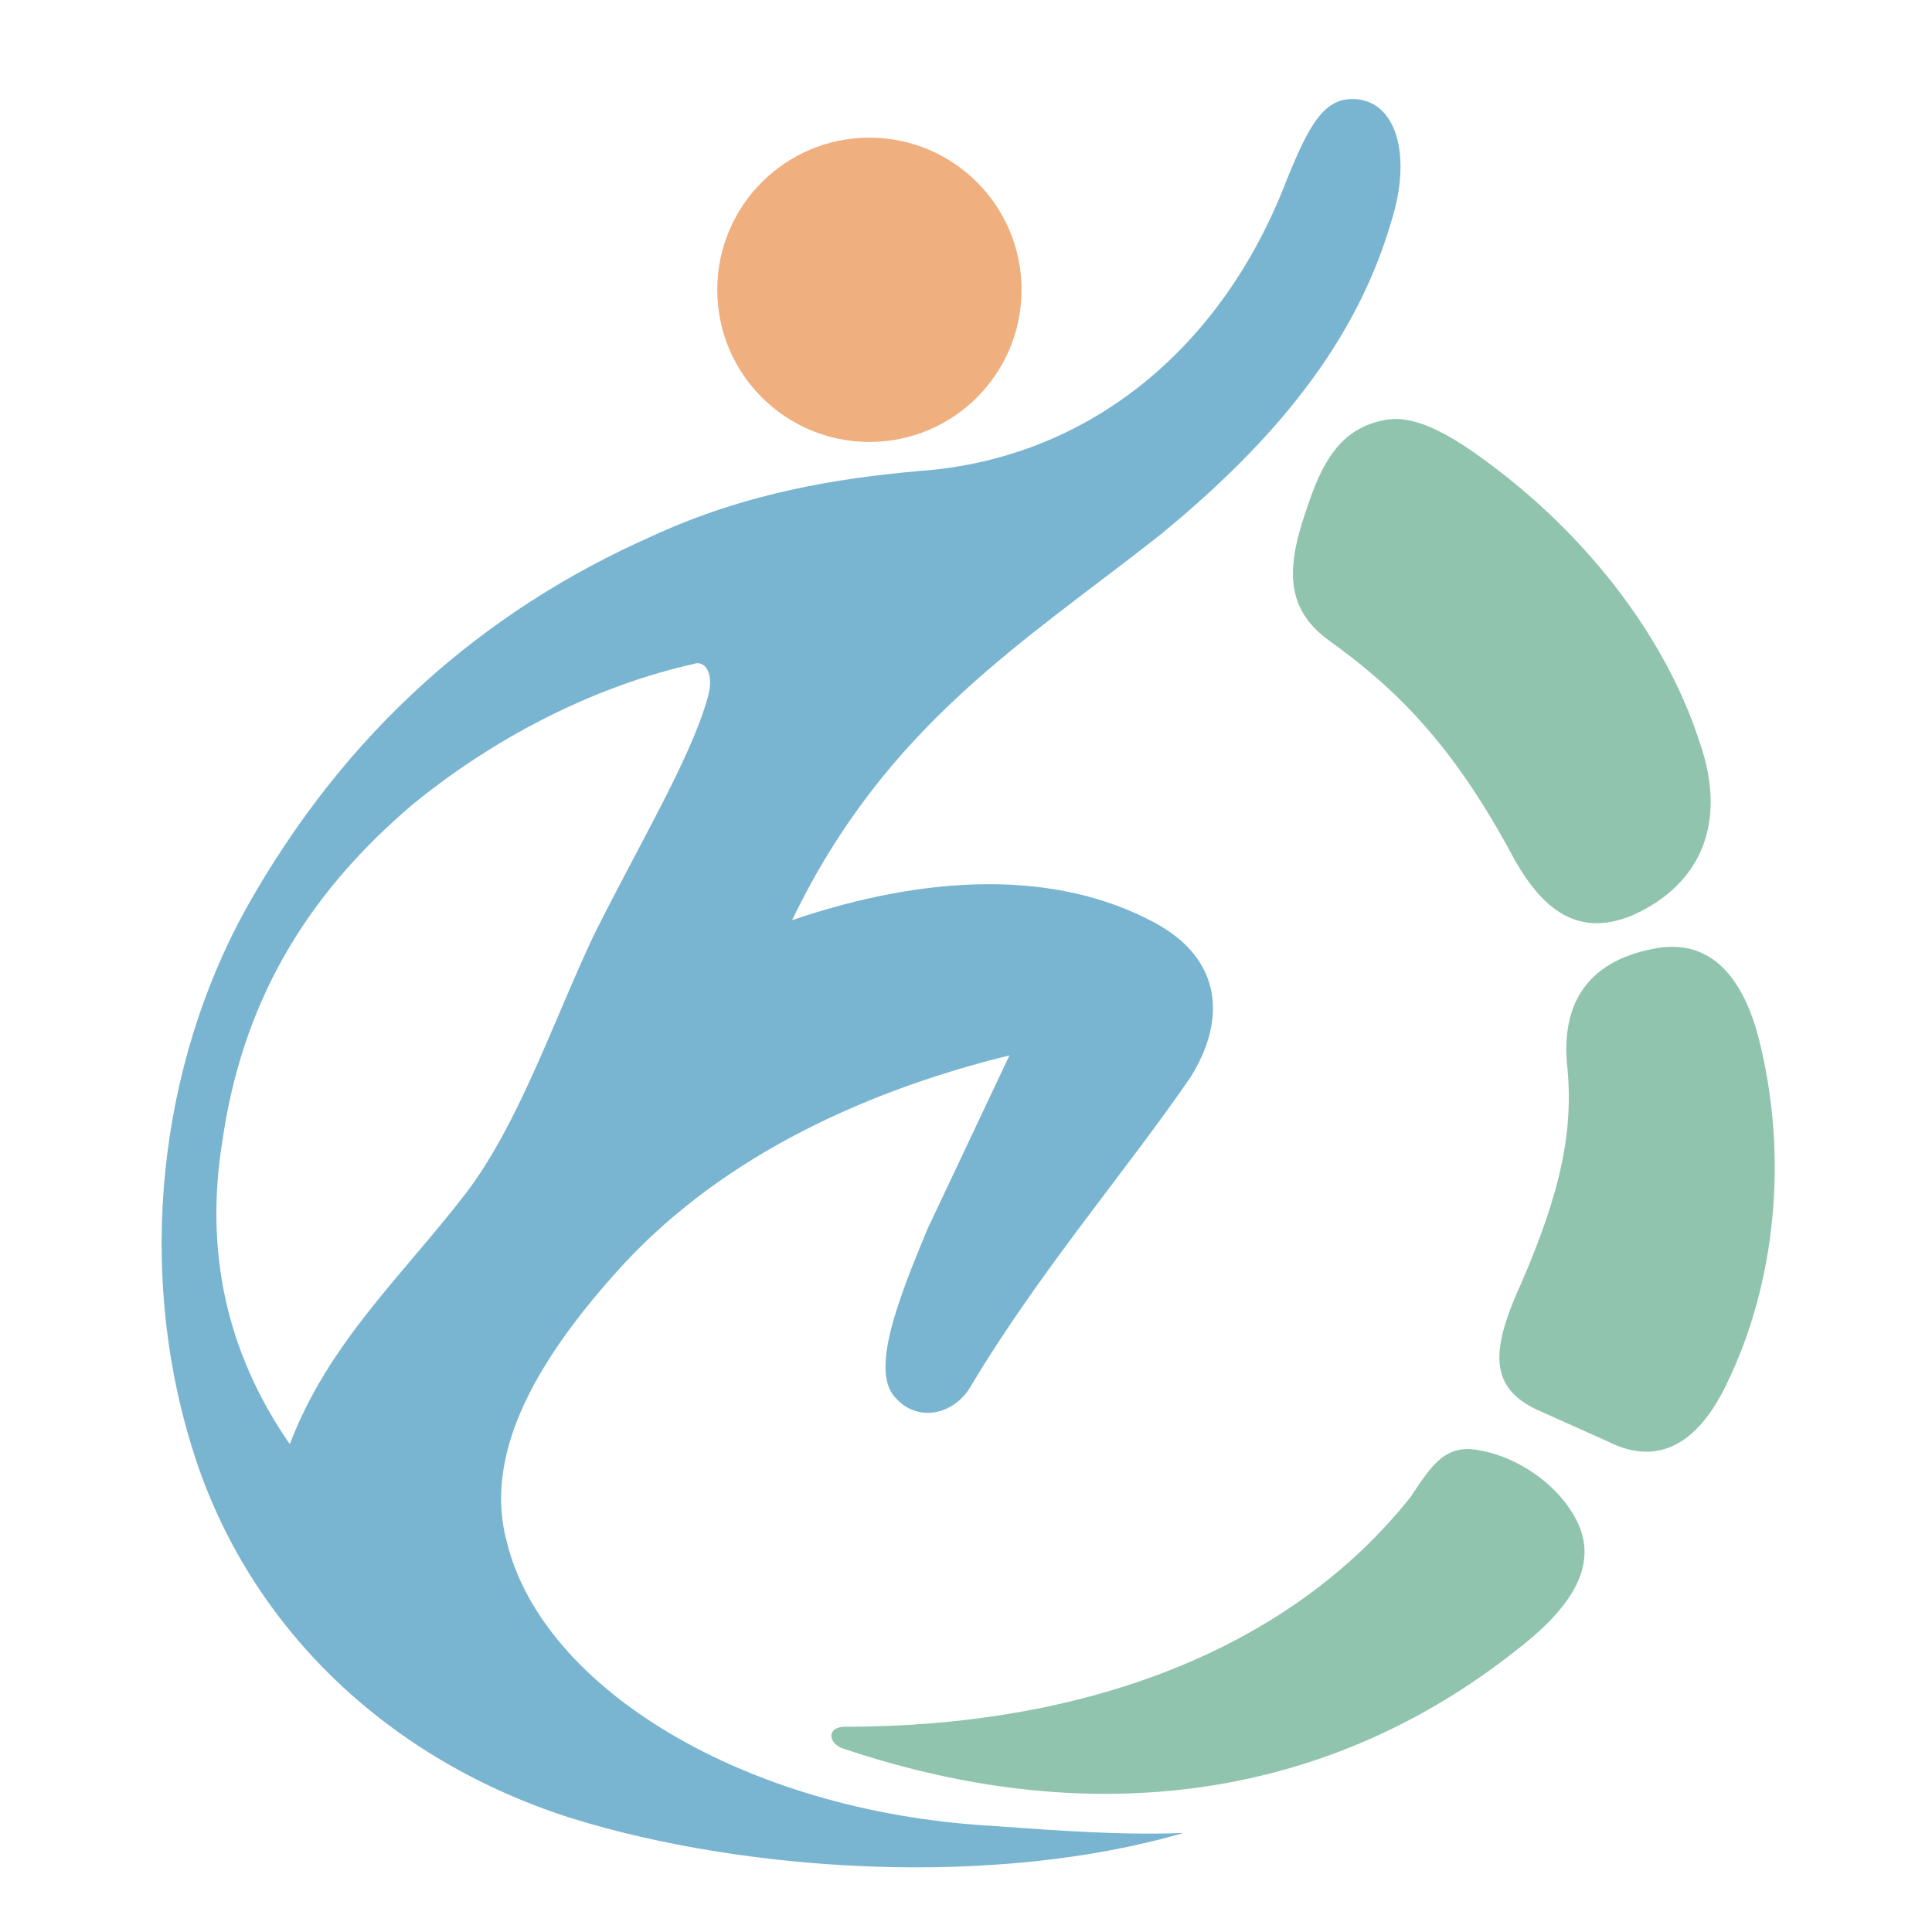
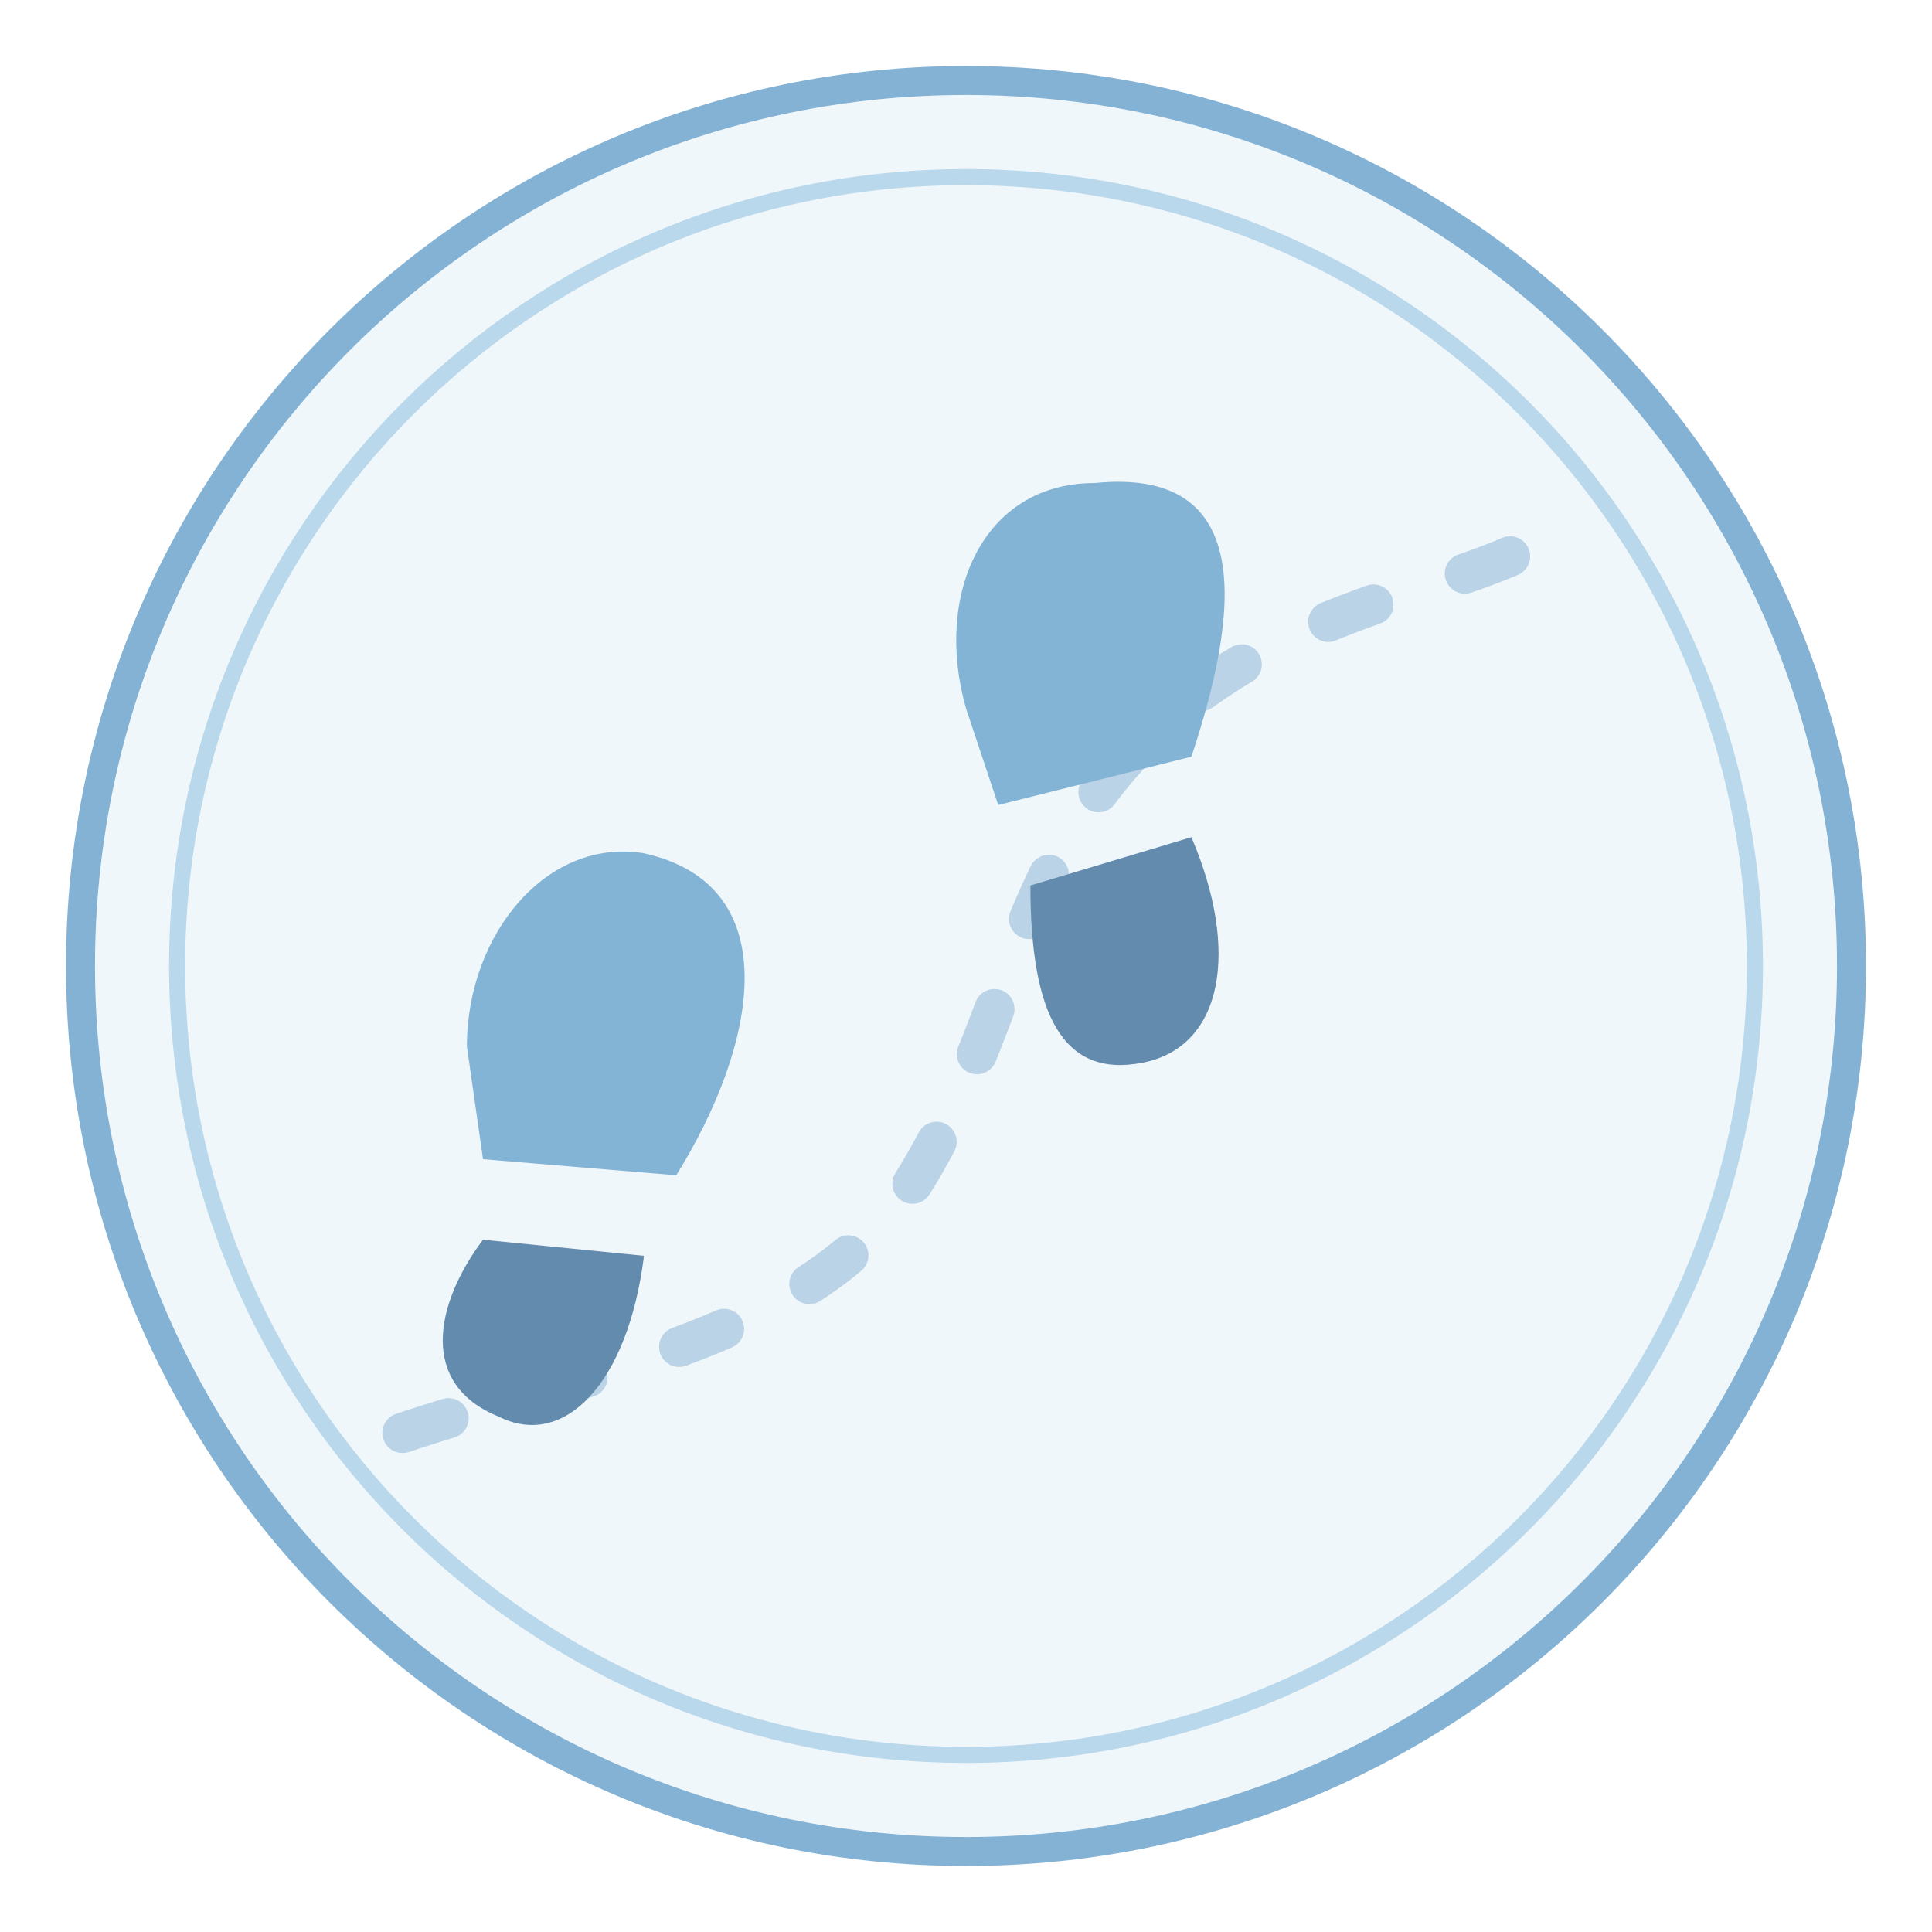
- <svg xmlns="http://www.w3.org/2000/svg" viewBox="240 210 800 800" fill="none">
-   <circle cx="600" cy="330" r="63" fill="#efaf7f" />
-   <path fill="#79b5d1" fill-rule="evenodd" d="M800 251C818 251 825 274 816 302C800 357 761 398 721 431C664 476 607 510 568 591C624 572 677 570 718 592C746 607 748 632 733 656C707 694 670 737 642 784C635 796 620 799 611 789C600 778 612 748 624 719L658 647C593 663 535 692 495 737C461 775 440 813 450 849C465 909 548 960 650 966C678 968 704 970 730 969C651 992 548 985 477 963C401 939 343 884 320 811C296 735 306 651 342 586C383 513 440 463 510 432C549 414 587 408 621 405C690 400 746 355 773 284C782 262 788 251 800 251ZM527 485C491 493 449 512 411 543C365 582 340 627 332 683C325 727 333 769 360 808C376 766 406 739 433 704C455 675 469 633 486 597C505 559 526 524 533 499C536 489 532 483 527 485Z" />
-   <path fill="#91c4af" d="M813 384C827 381 844 392 862 406C898 434 930 474 944 518C955 550 945 576 916 589C892 599 877 585 865 562C841 518 818 495 790 475C771 461 773 443 782 418C789 397 798 387 813 384Z" />
-   <path fill="#91c4af" d="M924 603C947 598 961 613 968 639C981 689 975 742 955 783C944 806 928 818 906 807L877 794C857 785 858 770 867 748C884 710 892 682 889 652C886 624 899 608 924 603Z" />
-   <path fill="#91c4af" d="M848 810C864 811 883 822 892 838C904 859 888 878 867 894C792 953 696 970 589 934C583 932 582 925 590 925C688 925 773 894 824 830C832 818 837 810 848 810Z" />
+ <svg xmlns="http://www.w3.org/2000/svg" viewBox="0 0 120 120" fill="none">
+   <circle cx="60" cy="60" r="55" fill="#f0f7fb" stroke="#84b2d4" stroke-width="1.8" />
+   <circle cx="60" cy="60" r="49" stroke="#bad8eb" stroke-width="1" />
+   <g stroke="#739abc" stroke-width="2.5" stroke-linecap="round" stroke-linejoin="round">
+     <path d="M25 89c12-4 26-6 32-16s6-19 14-27 18-9 24-12" stroke="#bad3e6" stroke-dasharray="3 6" />
+     <path d="M40 53c-6-1-11 5-11 12l1 7 12 1c5-8 7-18-2-20Z" fill="#83b4d5" stroke="none" />
+     <path d="m30 77 10 1c-1 8-5 12-9 10-5-2-4-7-1-11Z" fill="#638bae" stroke="none" />
+     <path d="M68 30c-7 0-10 7-8 14l2 6 12-3c3-9 4-18-6-17Z" fill="#83b4d5" stroke="none" />
+     <path d="m64 55 10-3c3 7 2 13-3 14-5 1-7-3-7-11Z" fill="#638bae" stroke="none" />
+   </g>
</svg>
